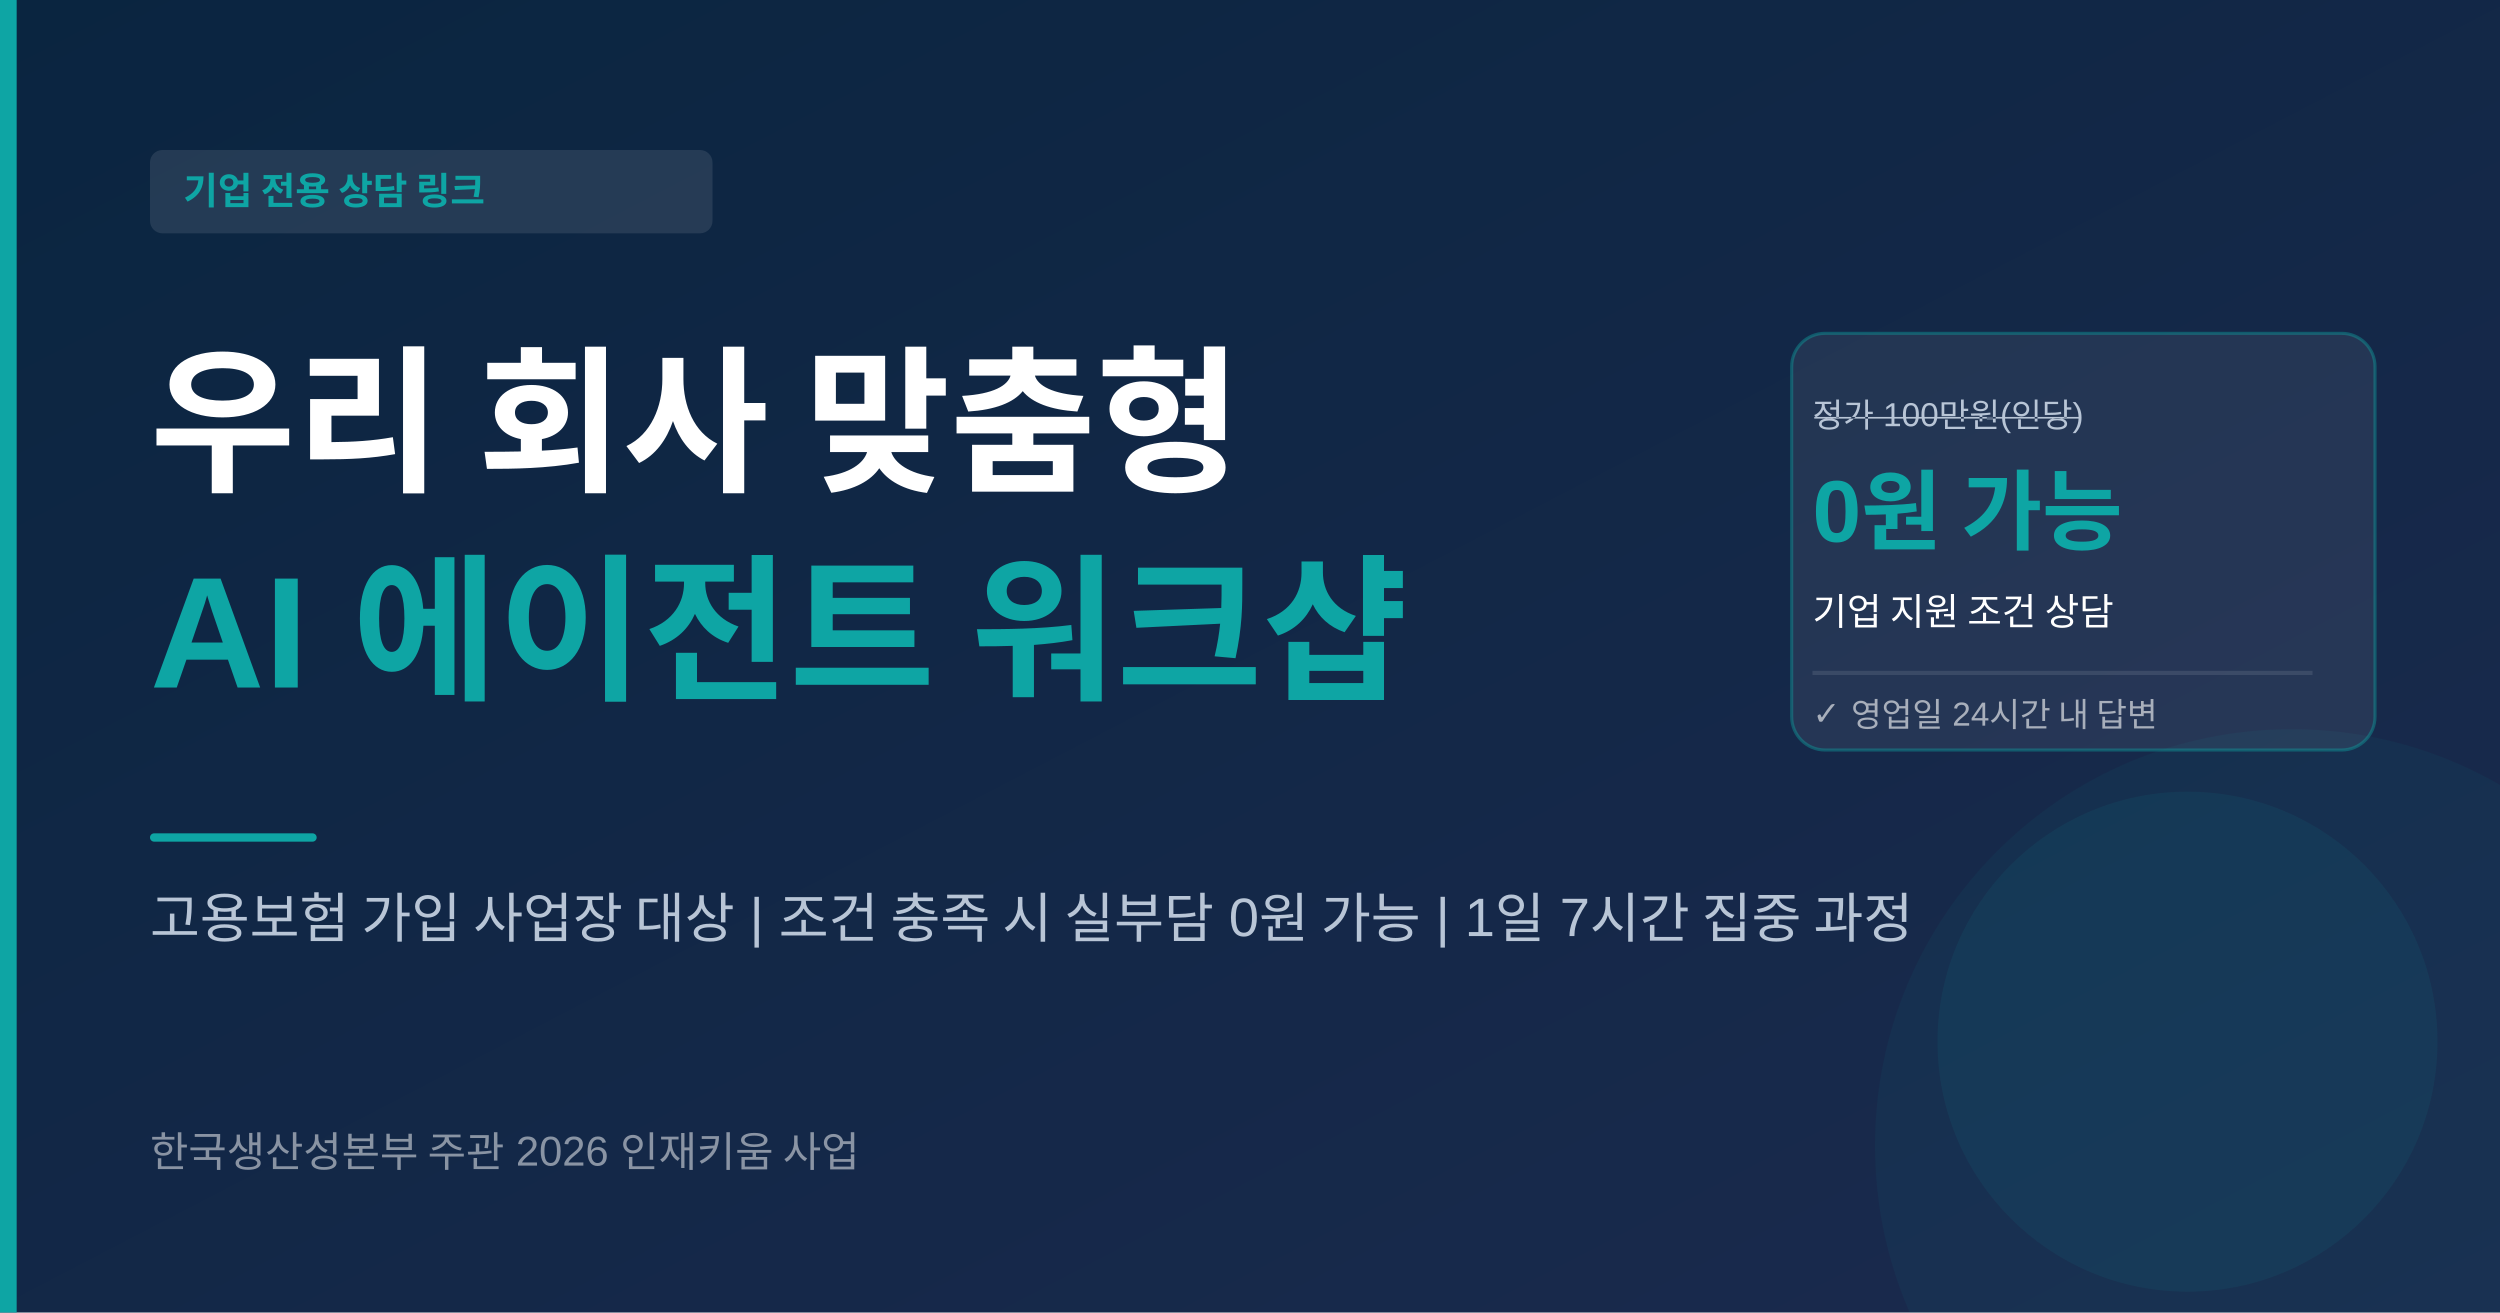
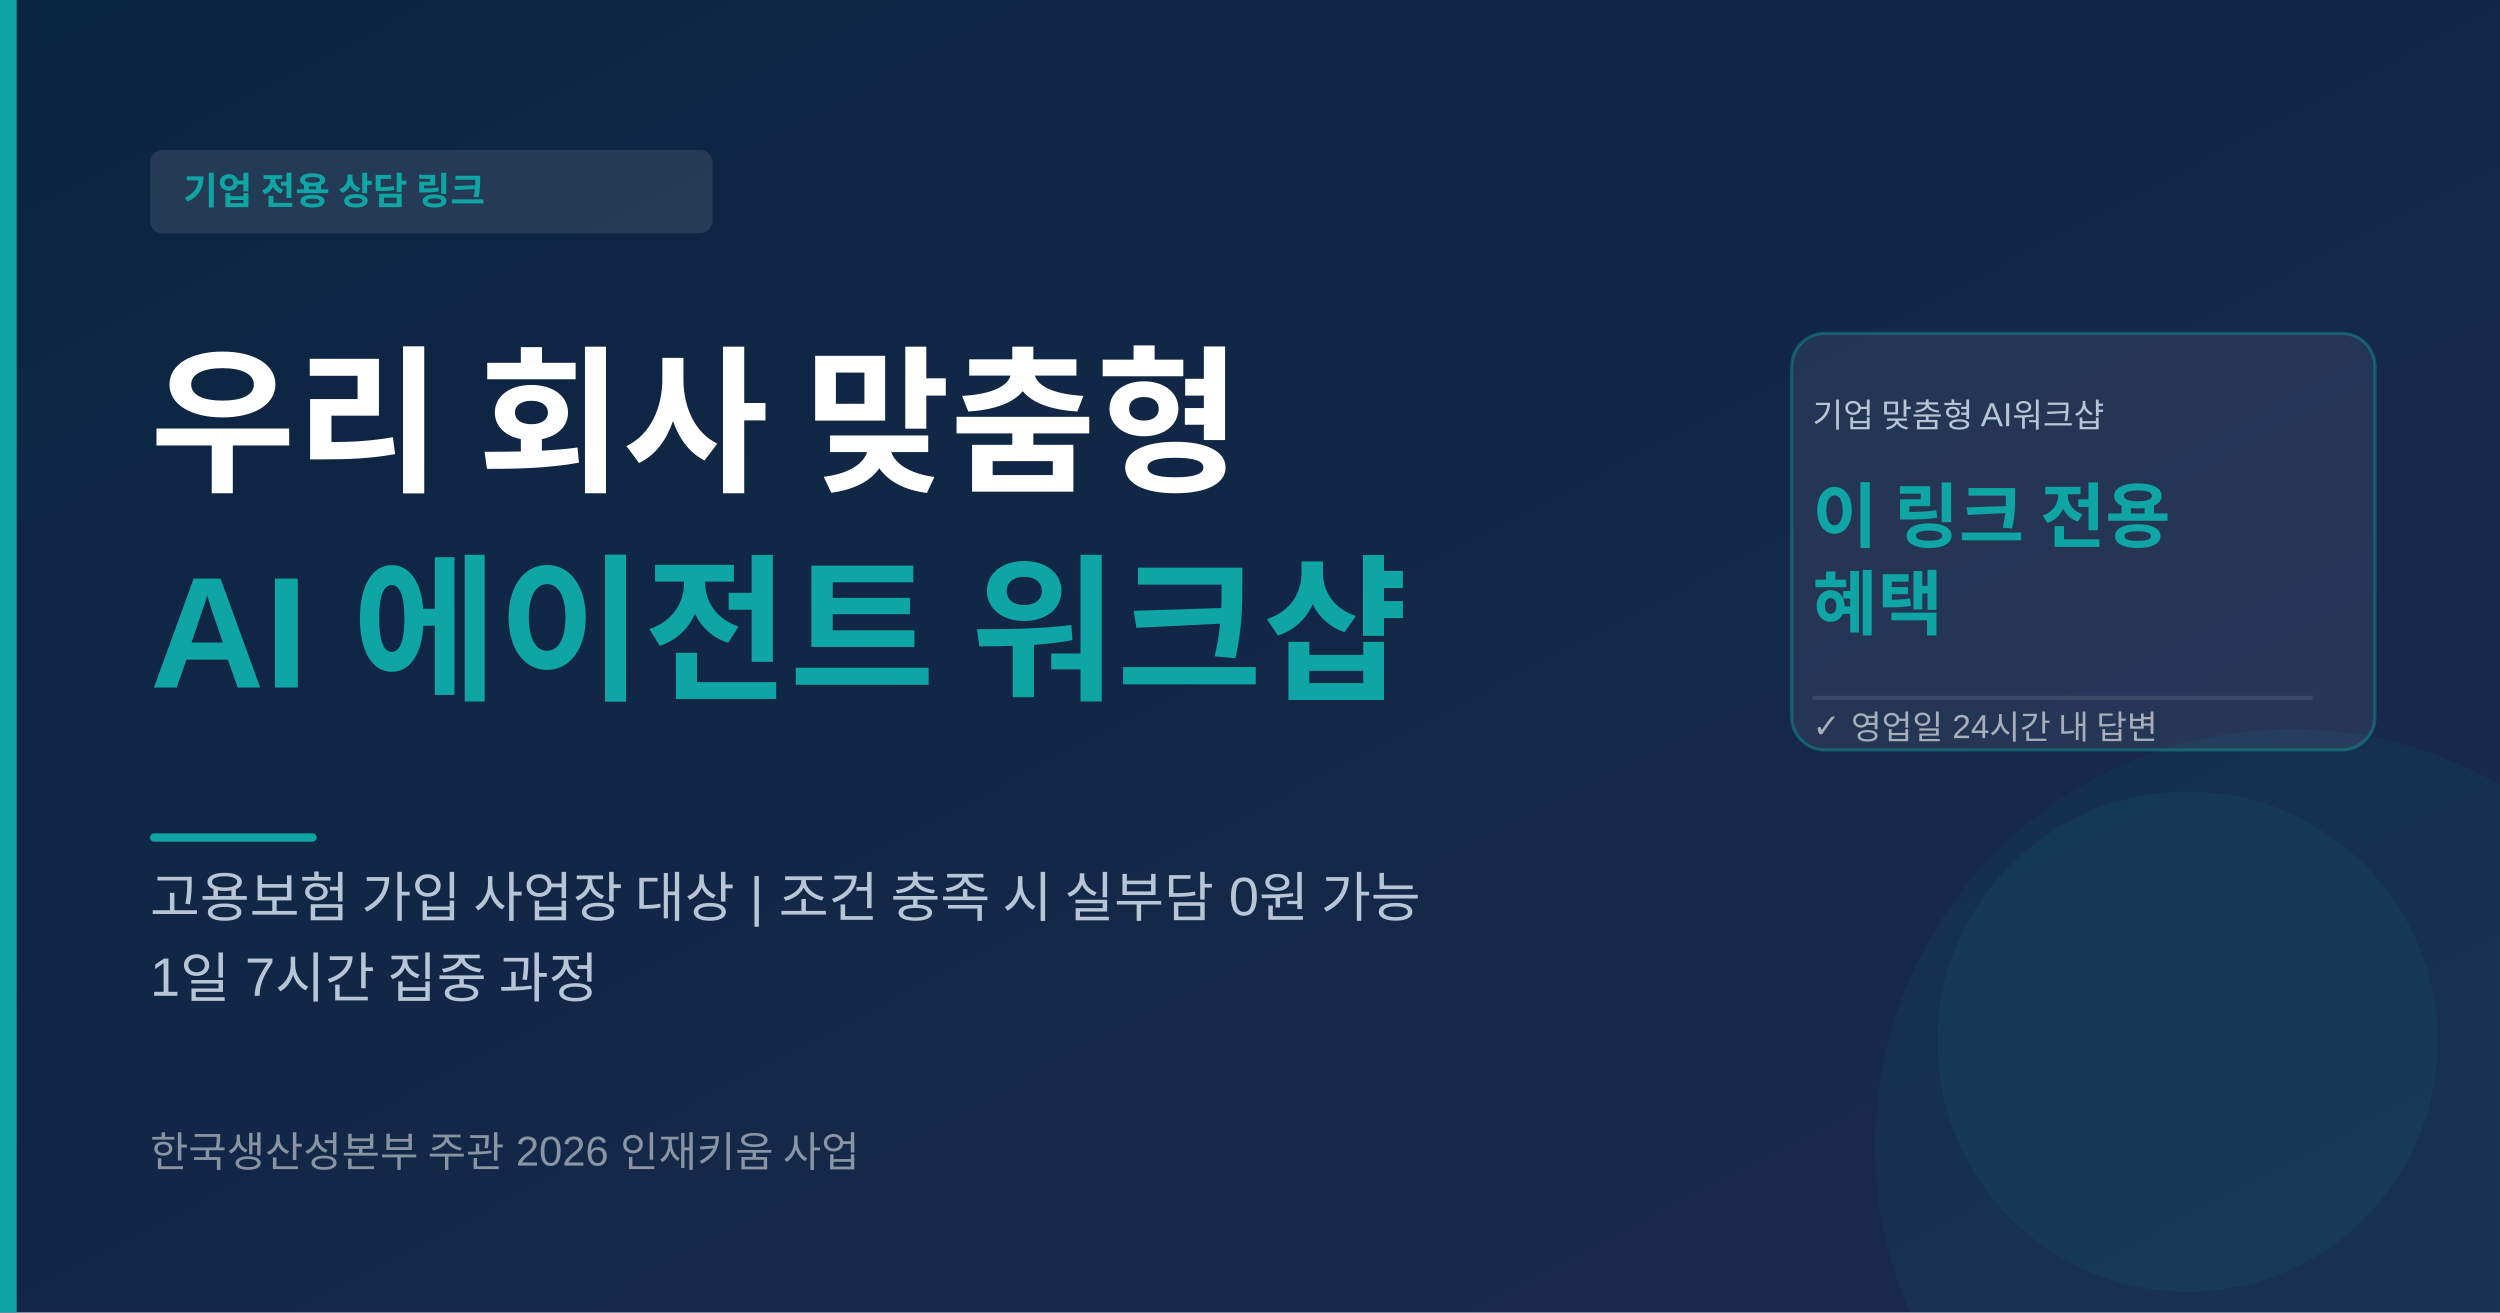
<svg xmlns="http://www.w3.org/2000/svg" width="1200" height="630" viewBox="0 0 1200 630">
  <defs>
    <linearGradient id="bg" x1="0%" y1="0%" x2="100%" y2="100%">
      <stop offset="0%" style="stop-color:#0a2540" />
      <stop offset="100%" style="stop-color:#1b2a4e" />
    </linearGradient>
  </defs>
  <rect width="1200" height="630" fill="url(#bg)" />
  <rect x="0" y="0" width="8" height="630" fill="#0ea5a4" />
  <circle cx="1100" cy="550" r="200" fill="rgba(14,165,164,0.06)" />
  <circle cx="1050" cy="500" r="120" fill="rgba(14,165,164,0.08)" />
  <rect x="72" y="72" width="270" height="40" rx="6" fill="rgba(255,255,255,0.1)" />
  <text x="88" y="98" font-family="Arial, sans-serif" font-size="18" font-weight="700" fill="#0ea5a4">기업 전용 상담 링크</text>
  <text x="72" y="230" font-family="Arial, sans-serif" font-size="76" font-weight="900" fill="#ffffff">우리 회사 맞춤형</text>
  <text x="72" y="330" font-family="Arial, sans-serif" font-size="76" font-weight="900" fill="#0ea5a4">AI 에이전트 워크샵</text>
  <rect x="72" y="400" width="80" height="4" rx="2" fill="#0ea5a4" />
-   <text x="72" y="450" font-family="Arial, sans-serif" font-size="26" fill="#b8c5d6">고용보험 가입 사업장 대상  |  조건 충족 시 실부담 0원 가능  |  1일 7시간 집중 과정</text>
+   <text x="72" y="440" font-family="Arial, sans-serif" font-size="26" fill="#b8c5d6">고용보험 가입 사업장 대상  |  조건 충족 시 실부담 0원 가능</text>
+   <text x="72" y="478" font-family="Arial, sans-serif" font-size="26" fill="#b8c5d6">1일 7시간 집중 과정</text>
  <text x="72" y="560" font-family="Arial, sans-serif" font-size="20" fill="rgba(255,255,255,0.5)">한국생산성본부 주관 2026 인재키움 사업</text>
  <rect x="860" y="160" width="280" height="200" rx="16" fill="rgba(255,255,255,0.07)" stroke="rgba(14,165,164,0.4)" stroke-width="1.5" />
-   <text x="870" y="205" font-family="Arial, sans-serif" font-size="16" fill="#b8c5d6" text-decoration="line-through">정가 100만원(인당)</text>
-   <text x="870" y="260" font-family="Arial, sans-serif" font-size="42" font-weight="900" fill="#0ea5a4">0원 가능</text>
-   <text x="870" y="300" font-family="Arial, sans-serif" font-size="18" fill="#ffffff">기업 지원 조건 상담</text>
-   <rect x="870" y="322" width="240" height="2" fill="rgba(255,255,255,0.1)" />
-   <text x="870" y="348" font-family="Arial, sans-serif" font-size="16" fill="rgba(255,255,255,0.6)">✓ 영업일 24시간 내 답변</text>
+   <text x="870" y="205" font-family="Arial, sans-serif" font-size="16" fill="#b8c5d6">기업 맞춤형 AI워크샵</text>
+   <text x="870" y="260" font-family="Arial, sans-serif" font-size="34" font-weight="900" fill="#0ea5a4">이 링크 전용</text>
+   <text x="870" y="302" font-family="Arial, sans-serif" font-size="34" font-weight="900" fill="#0ea5a4">혜택</text>
+   <rect x="870" y="334" width="240" height="2" fill="rgba(255,255,255,0.1)" />
+   <text x="870" y="354" font-family="Arial, sans-serif" font-size="16" fill="rgba(255,255,255,0.6)">✓ 영업일 24시간 내 답변</text>
</svg>
